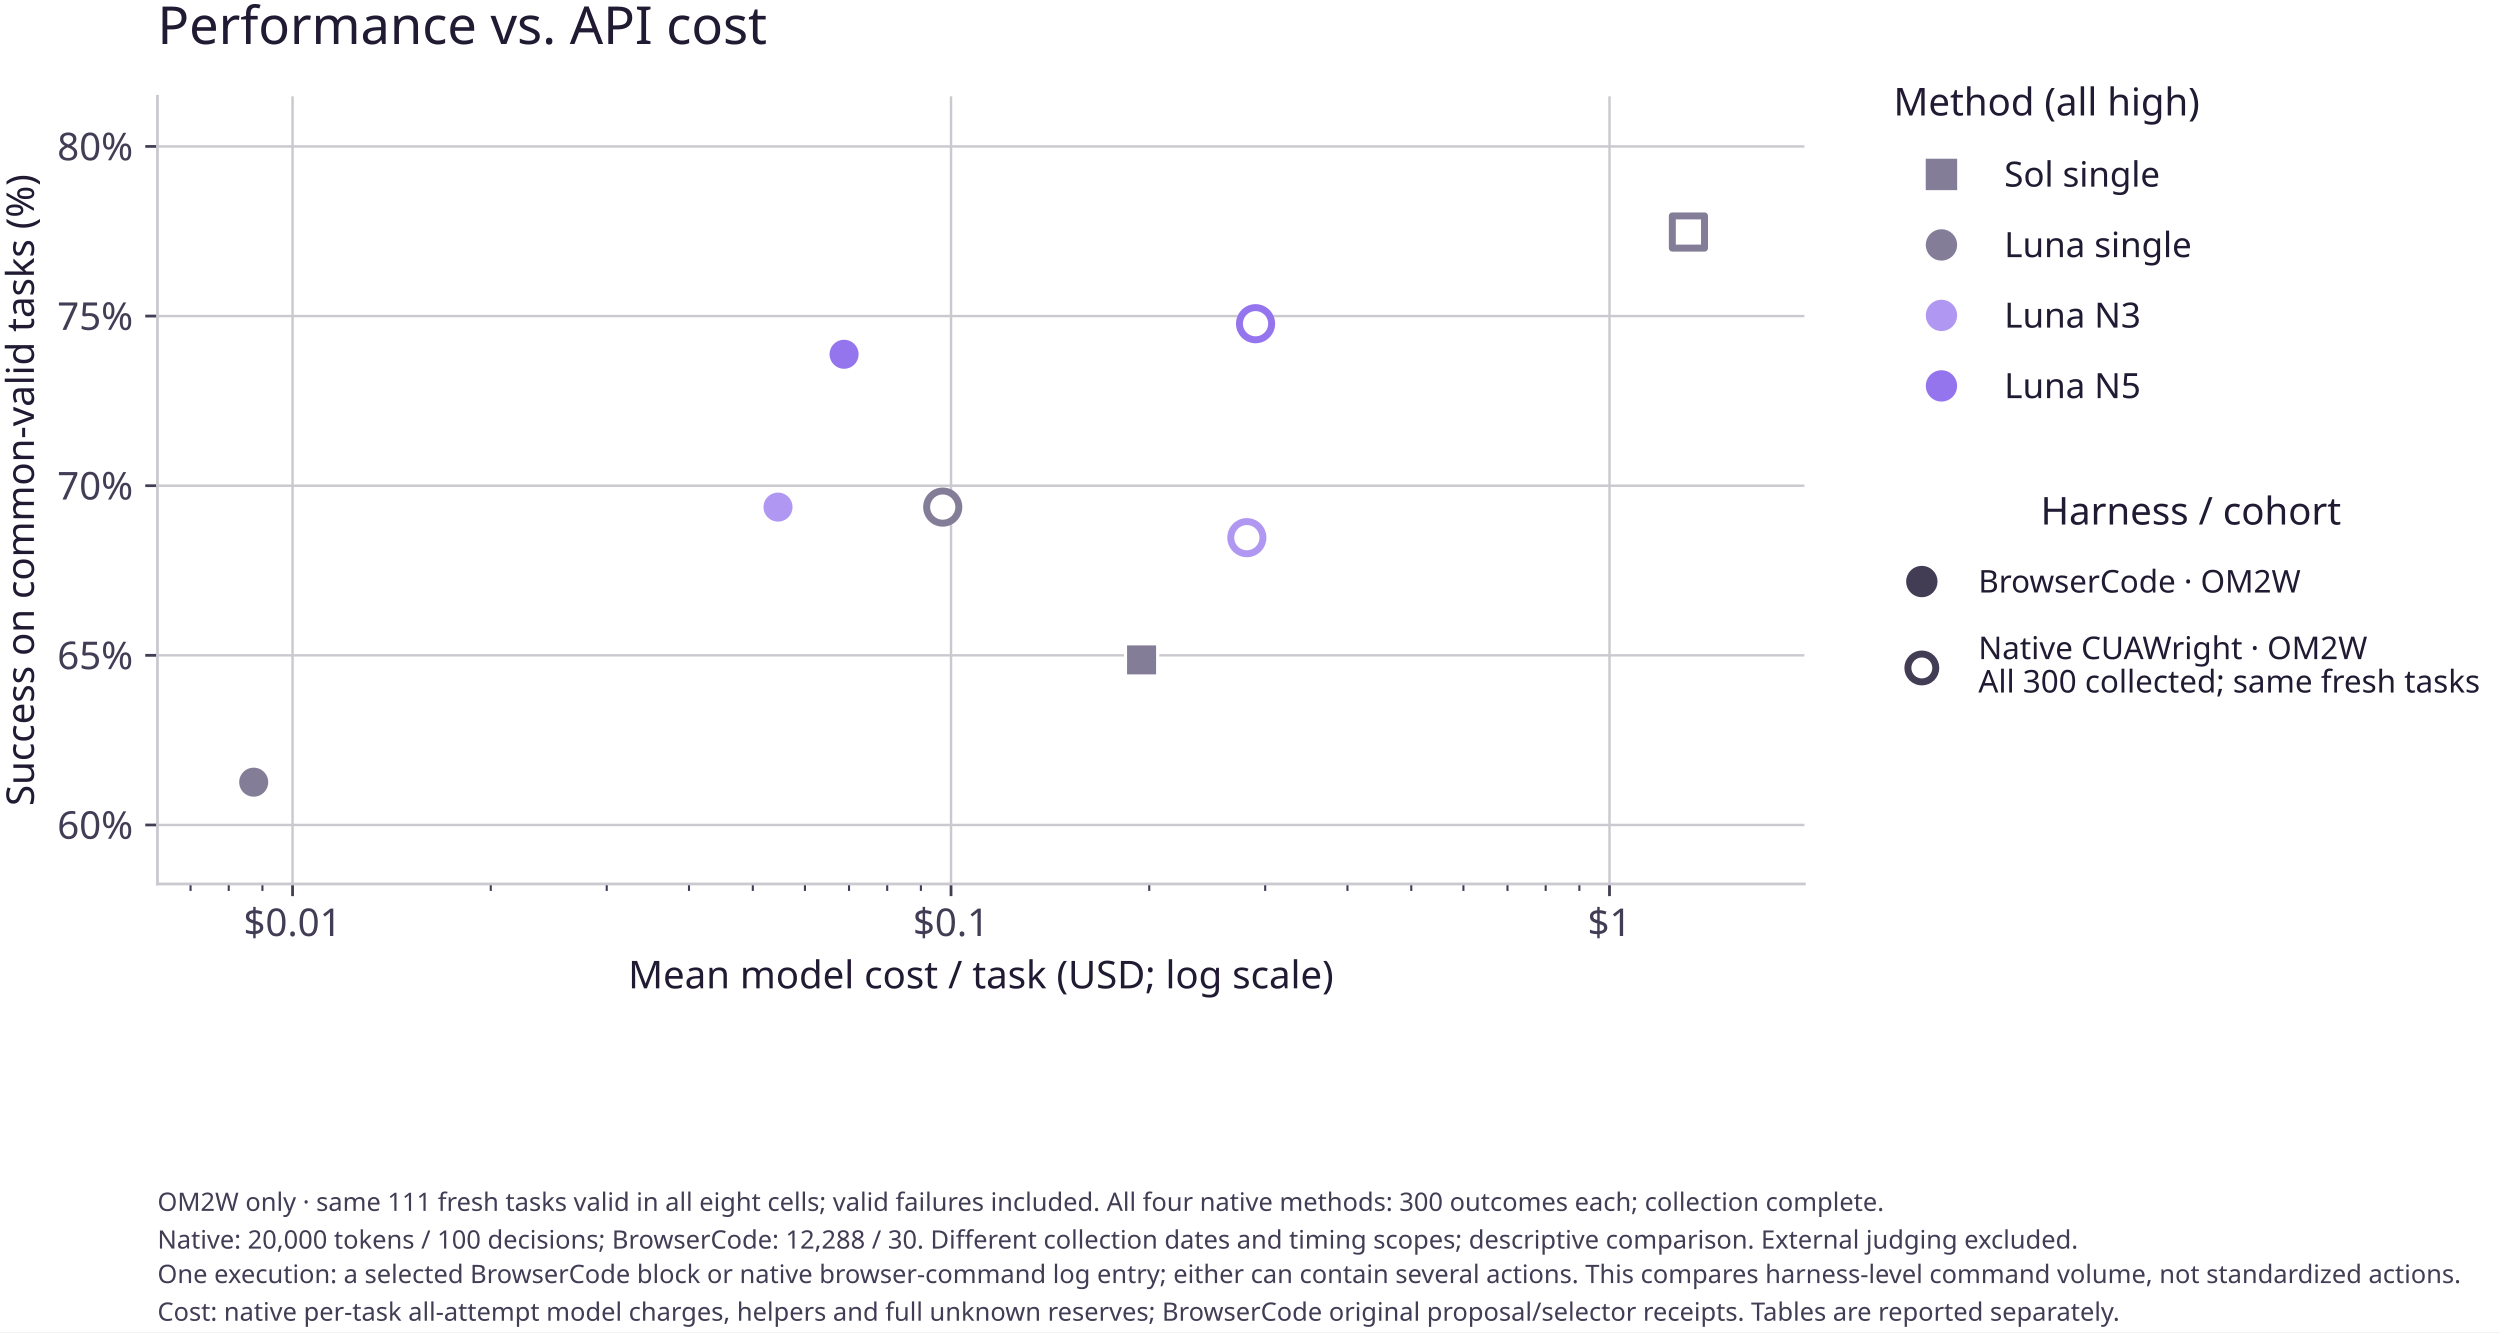
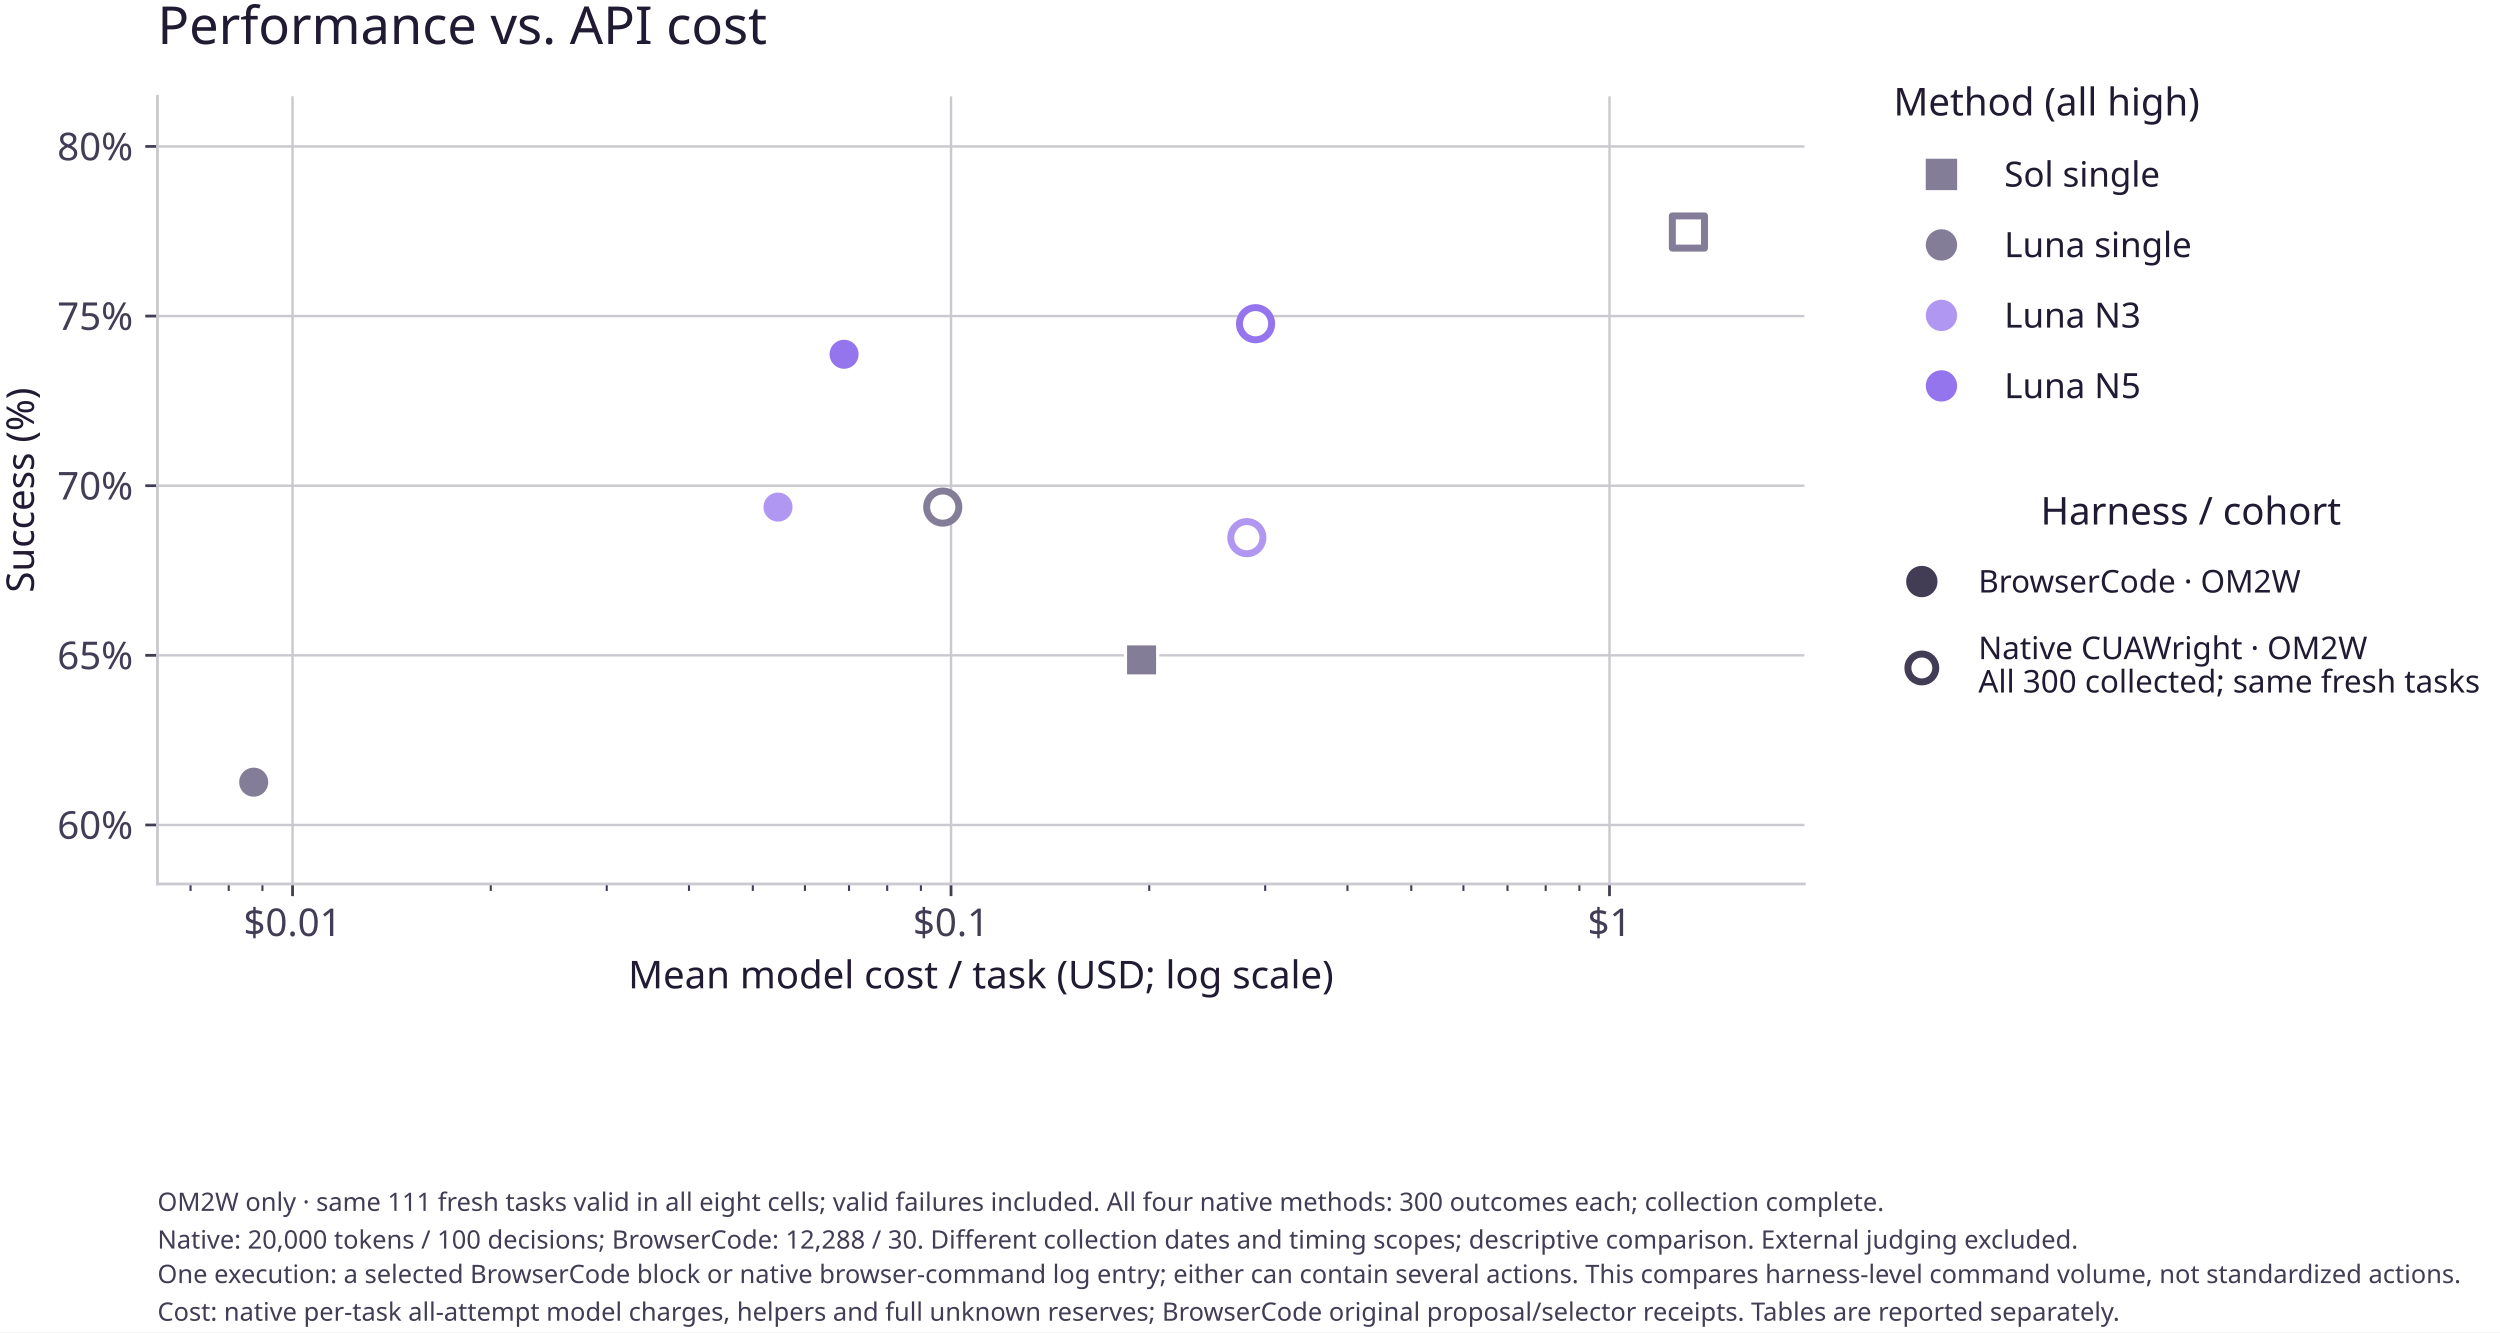
<svg xmlns="http://www.w3.org/2000/svg" xmlns:xlink="http://www.w3.org/1999/xlink" width="716.441pt" height="381.752pt" viewBox="0 0 716.441 381.752" version="1.1">
  <defs>
    <style type="text/css">*{stroke-linejoin: round; stroke-linecap: butt}</style>
  </defs>
  <g id="figure_1">
    <g id="patch_1">
      <path d="M 0 381.752 L 716.441 381.752 L 716.441 0 L 0 0 z " style="fill: #ffffff" />
    </g>
    <g id="axes_1">
      <g id="patch_2">
        <path d="M 45.13 253.32 L 517.09 253.32 L 517.09 27.6 L 45.13 27.6 z " style="fill: #ffffff" />
      </g>
      <g id="matplotlib.axis_1">
        <g id="xtick_1">
          <g id="line2d_1">
-             <path d="M 83.839 253.32 L 83.839 27.6 " clip-path="url(#p8f58fe31d4)" style="fill: none; stroke: #cbc9cf; stroke-width: 0.7; stroke-linecap: square" />
+             <path d="M 83.839 253.32 L 83.839 27.6 " clip-path="url(#p753841e3ac)" style="fill: none; stroke: #cbc9cf; stroke-width: 0.7; stroke-linecap: square" />
          </g>
          <g id="line2d_2">
            <defs>
-               <path id="m268ac9fc0e" d="M 0 0 L 0 3.5 " style="stroke: #423c54; stroke-width: 0.8" />
+               <path id="m0b909f51fe" d="M 0 0 L 0 3.5 " style="stroke: #423c54; stroke-width: 0.8" />
            </defs>
            <g>
-               <use xlink:href="#m268ac9fc0e" x="83.839" y="253.32" style="fill: #423c54; stroke: #423c54; stroke-width: 0.8" />
+               <use xlink:href="#m0b909f51fe" x="83.839" y="253.32" style="fill: #423c54; stroke: #423c54; stroke-width: 0.8" />
            </g>
          </g>
          <g id="text_1">
            <text style="fill: #423c54; font: 11px 'Albert Sans'; text-anchor: middle" x="83.839" y="268.24" transform="rotate(-0 83.83889 268.24)">$0.01</text>
          </g>
        </g>
        <g id="xtick_2">
          <g id="line2d_3">
-             <path d="M 272.541 253.32 L 272.541 27.6 " clip-path="url(#p8f58fe31d4)" style="fill: none; stroke: #cbc9cf; stroke-width: 0.7; stroke-linecap: square" />
+             <path d="M 272.541 253.32 L 272.541 27.6 " clip-path="url(#p753841e3ac)" style="fill: none; stroke: #cbc9cf; stroke-width: 0.7; stroke-linecap: square" />
          </g>
          <g id="line2d_4">
            <g>
-               <use xlink:href="#m268ac9fc0e" x="272.541" y="253.32" style="fill: #423c54; stroke: #423c54; stroke-width: 0.8" />
+               <use xlink:href="#m0b909f51fe" x="272.541" y="253.32" style="fill: #423c54; stroke: #423c54; stroke-width: 0.8" />
            </g>
          </g>
          <g id="text_2">
            <text style="fill: #423c54; font: 11px 'Albert Sans'; text-anchor: middle" x="272.541" y="268.24" transform="rotate(-0 272.5408 268.24)">$0.1</text>
          </g>
        </g>
        <g id="xtick_3">
          <g id="line2d_5">
-             <path d="M 461.243 253.32 L 461.243 27.6 " clip-path="url(#p8f58fe31d4)" style="fill: none; stroke: #cbc9cf; stroke-width: 0.7; stroke-linecap: square" />
+             <path d="M 461.243 253.32 L 461.243 27.6 " clip-path="url(#p753841e3ac)" style="fill: none; stroke: #cbc9cf; stroke-width: 0.7; stroke-linecap: square" />
          </g>
          <g id="line2d_6">
            <g>
-               <use xlink:href="#m268ac9fc0e" x="461.243" y="253.32" style="fill: #423c54; stroke: #423c54; stroke-width: 0.8" />
+               <use xlink:href="#m0b909f51fe" x="461.243" y="253.32" style="fill: #423c54; stroke: #423c54; stroke-width: 0.8" />
            </g>
          </g>
          <g id="text_3">
            <text style="fill: #423c54; font: 11px 'Albert Sans'; text-anchor: middle" x="461.243" y="268.24" transform="rotate(-0 461.2426 268.24)">$1</text>
          </g>
        </g>
        <g id="xtick_4">
          <g id="line2d_7">
            <defs>
-               <path id="m998e1cea10" d="M 0 0 L 0 2 " style="stroke: #423c54; stroke-width: 0.6" />
+               <path id="m5715716f49" d="M 0 0 L 0 2 " style="stroke: #423c54; stroke-width: 0.6" />
            </defs>
            <g>
-               <use xlink:href="#m998e1cea10" x="54.609" y="253.32" style="fill: #423c54; stroke: #423c54; stroke-width: 0.6" />
+               <use xlink:href="#m5715716f49" x="54.609" y="253.32" style="fill: #423c54; stroke: #423c54; stroke-width: 0.6" />
            </g>
          </g>
        </g>
        <g id="xtick_5">
          <g id="line2d_8">
            <g>
-               <use xlink:href="#m998e1cea10" x="65.552" y="253.32" style="fill: #423c54; stroke: #423c54; stroke-width: 0.6" />
+               <use xlink:href="#m5715716f49" x="65.552" y="253.32" style="fill: #423c54; stroke: #423c54; stroke-width: 0.6" />
            </g>
          </g>
        </g>
        <g id="xtick_6">
          <g id="line2d_9">
            <g>
-               <use xlink:href="#m998e1cea10" x="75.204" y="253.32" style="fill: #423c54; stroke: #423c54; stroke-width: 0.6" />
+               <use xlink:href="#m5715716f49" x="75.204" y="253.32" style="fill: #423c54; stroke: #423c54; stroke-width: 0.6" />
            </g>
          </g>
        </g>
        <g id="xtick_7">
          <g id="line2d_10">
            <g>
-               <use xlink:href="#m998e1cea10" x="140.644" y="253.32" style="fill: #423c54; stroke: #423c54; stroke-width: 0.6" />
+               <use xlink:href="#m5715716f49" x="140.644" y="253.32" style="fill: #423c54; stroke: #423c54; stroke-width: 0.6" />
            </g>
          </g>
        </g>
        <g id="xtick_8">
          <g id="line2d_11">
            <g>
-               <use xlink:href="#m998e1cea10" x="173.873" y="253.32" style="fill: #423c54; stroke: #423c54; stroke-width: 0.6" />
+               <use xlink:href="#m5715716f49" x="173.873" y="253.32" style="fill: #423c54; stroke: #423c54; stroke-width: 0.6" />
            </g>
          </g>
        </g>
        <g id="xtick_9">
          <g id="line2d_12">
            <g>
-               <use xlink:href="#m998e1cea10" x="197.449" y="253.32" style="fill: #423c54; stroke: #423c54; stroke-width: 0.6" />
+               <use xlink:href="#m5715716f49" x="197.449" y="253.32" style="fill: #423c54; stroke: #423c54; stroke-width: 0.6" />
            </g>
          </g>
        </g>
        <g id="xtick_10">
          <g id="line2d_13">
            <g>
-               <use xlink:href="#m998e1cea10" x="215.736" y="253.32" style="fill: #423c54; stroke: #423c54; stroke-width: 0.6" />
+               <use xlink:href="#m5715716f49" x="215.736" y="253.32" style="fill: #423c54; stroke: #423c54; stroke-width: 0.6" />
            </g>
          </g>
        </g>
        <g id="xtick_11">
          <g id="line2d_14">
            <g>
-               <use xlink:href="#m998e1cea10" x="230.677" y="253.32" style="fill: #423c54; stroke: #423c54; stroke-width: 0.6" />
+               <use xlink:href="#m5715716f49" x="230.677" y="253.32" style="fill: #423c54; stroke: #423c54; stroke-width: 0.6" />
            </g>
          </g>
        </g>
        <g id="xtick_12">
          <g id="line2d_15">
            <g>
-               <use xlink:href="#m998e1cea10" x="243.31" y="253.32" style="fill: #423c54; stroke: #423c54; stroke-width: 0.6" />
+               <use xlink:href="#m5715716f49" x="243.31" y="253.32" style="fill: #423c54; stroke: #423c54; stroke-width: 0.6" />
            </g>
          </g>
        </g>
        <g id="xtick_13">
          <g id="line2d_16">
            <g>
-               <use xlink:href="#m998e1cea10" x="254.254" y="253.32" style="fill: #423c54; stroke: #423c54; stroke-width: 0.6" />
+               <use xlink:href="#m5715716f49" x="254.254" y="253.32" style="fill: #423c54; stroke: #423c54; stroke-width: 0.6" />
            </g>
          </g>
        </g>
        <g id="xtick_14">
          <g id="line2d_17">
            <g>
-               <use xlink:href="#m998e1cea10" x="263.906" y="253.32" style="fill: #423c54; stroke: #423c54; stroke-width: 0.6" />
+               <use xlink:href="#m5715716f49" x="263.906" y="253.32" style="fill: #423c54; stroke: #423c54; stroke-width: 0.6" />
            </g>
          </g>
        </g>
        <g id="xtick_15">
          <g id="line2d_18">
            <g>
-               <use xlink:href="#m998e1cea10" x="329.346" y="253.32" style="fill: #423c54; stroke: #423c54; stroke-width: 0.6" />
+               <use xlink:href="#m5715716f49" x="329.346" y="253.32" style="fill: #423c54; stroke: #423c54; stroke-width: 0.6" />
            </g>
          </g>
        </g>
        <g id="xtick_16">
          <g id="line2d_19">
            <g>
-               <use xlink:href="#m998e1cea10" x="362.574" y="253.32" style="fill: #423c54; stroke: #423c54; stroke-width: 0.6" />
+               <use xlink:href="#m5715716f49" x="362.574" y="253.32" style="fill: #423c54; stroke: #423c54; stroke-width: 0.6" />
            </g>
          </g>
        </g>
        <g id="xtick_17">
          <g id="line2d_20">
            <g>
-               <use xlink:href="#m998e1cea10" x="386.151" y="253.32" style="fill: #423c54; stroke: #423c54; stroke-width: 0.6" />
+               <use xlink:href="#m5715716f49" x="386.151" y="253.32" style="fill: #423c54; stroke: #423c54; stroke-width: 0.6" />
            </g>
          </g>
        </g>
        <g id="xtick_18">
          <g id="line2d_21">
            <g>
-               <use xlink:href="#m998e1cea10" x="404.438" y="253.32" style="fill: #423c54; stroke: #423c54; stroke-width: 0.6" />
+               <use xlink:href="#m5715716f49" x="404.438" y="253.32" style="fill: #423c54; stroke: #423c54; stroke-width: 0.6" />
            </g>
          </g>
        </g>
        <g id="xtick_19">
          <g id="line2d_22">
            <g>
-               <use xlink:href="#m998e1cea10" x="419.379" y="253.32" style="fill: #423c54; stroke: #423c54; stroke-width: 0.6" />
+               <use xlink:href="#m5715716f49" x="419.379" y="253.32" style="fill: #423c54; stroke: #423c54; stroke-width: 0.6" />
            </g>
          </g>
        </g>
        <g id="xtick_20">
          <g id="line2d_23">
            <g>
-               <use xlink:href="#m998e1cea10" x="432.012" y="253.32" style="fill: #423c54; stroke: #423c54; stroke-width: 0.6" />
+               <use xlink:href="#m5715716f49" x="432.012" y="253.32" style="fill: #423c54; stroke: #423c54; stroke-width: 0.6" />
            </g>
          </g>
        </g>
        <g id="xtick_21">
          <g id="line2d_24">
            <g>
-               <use xlink:href="#m998e1cea10" x="442.956" y="253.32" style="fill: #423c54; stroke: #423c54; stroke-width: 0.6" />
+               <use xlink:href="#m5715716f49" x="442.956" y="253.32" style="fill: #423c54; stroke: #423c54; stroke-width: 0.6" />
            </g>
          </g>
        </g>
        <g id="xtick_22">
          <g id="line2d_25">
            <g>
-               <use xlink:href="#m998e1cea10" x="452.608" y="253.32" style="fill: #423c54; stroke: #423c54; stroke-width: 0.6" />
+               <use xlink:href="#m5715716f49" x="452.608" y="253.32" style="fill: #423c54; stroke: #423c54; stroke-width: 0.6" />
            </g>
          </g>
        </g>
        <g id="text_4">
          <text style="fill: #211a33; font: 11px 'Albert Sans'; text-anchor: middle" x="281.11" y="283.24" transform="rotate(-0 281.1097 283.24)">Mean model cost / task (USD; log scale)</text>
        </g>
      </g>
      <g id="matplotlib.axis_2">
        <g id="ytick_1">
          <g id="line2d_26">
-             <path d="M 45.13 236.415 L 517.09 236.415 " clip-path="url(#p8f58fe31d4)" style="fill: none; stroke: #cbc9cf; stroke-width: 0.7; stroke-linecap: square" />
+             <path d="M 45.13 236.415 L 517.09 236.415 " clip-path="url(#p753841e3ac)" style="fill: none; stroke: #cbc9cf; stroke-width: 0.7; stroke-linecap: square" />
          </g>
          <g id="line2d_27">
            <defs>
-               <path id="m31b19f9f02" d="M 0 0 L -3.5 0 " style="stroke: #423c54; stroke-width: 0.8" />
+               <path id="me60d0989f7" d="M 0 0 L -3.5 0 " style="stroke: #423c54; stroke-width: 0.8" />
            </defs>
            <g>
-               <use xlink:href="#m31b19f9f02" x="45.13" y="236.415" style="fill: #423c54; stroke: #423c54; stroke-width: 0.8" />
+               <use xlink:href="#me60d0989f7" x="45.13" y="236.415" style="fill: #423c54; stroke: #423c54; stroke-width: 0.8" />
            </g>
          </g>
          <g id="text_5">
            <text style="fill: #423c54; font: 11px 'Albert Sans'; text-anchor: end" x="38.13" y="240.375" transform="rotate(-0 38.12969 240.3751)">60%</text>
          </g>
        </g>
        <g id="ytick_2">
          <g id="line2d_28">
-             <path d="M 45.13 187.803 L 517.09 187.803 " clip-path="url(#p8f58fe31d4)" style="fill: none; stroke: #cbc9cf; stroke-width: 0.7; stroke-linecap: square" />
+             <path d="M 45.13 187.803 L 517.09 187.803 " clip-path="url(#p753841e3ac)" style="fill: none; stroke: #cbc9cf; stroke-width: 0.7; stroke-linecap: square" />
          </g>
          <g id="line2d_29">
            <g>
-               <use xlink:href="#m31b19f9f02" x="45.13" y="187.803" style="fill: #423c54; stroke: #423c54; stroke-width: 0.8" />
+               <use xlink:href="#me60d0989f7" x="45.13" y="187.803" style="fill: #423c54; stroke: #423c54; stroke-width: 0.8" />
            </g>
          </g>
          <g id="text_6">
            <text style="fill: #423c54; font: 11px 'Albert Sans'; text-anchor: end" x="38.13" y="191.763" transform="rotate(-0 38.12969 191.7625)">65%</text>
          </g>
        </g>
        <g id="ytick_3">
          <g id="line2d_30">
-             <path d="M 45.13 139.19 L 517.09 139.19 " clip-path="url(#p8f58fe31d4)" style="fill: none; stroke: #cbc9cf; stroke-width: 0.7; stroke-linecap: square" />
+             <path d="M 45.13 139.19 L 517.09 139.19 " clip-path="url(#p753841e3ac)" style="fill: none; stroke: #cbc9cf; stroke-width: 0.7; stroke-linecap: square" />
          </g>
          <g id="line2d_31">
            <g>
-               <use xlink:href="#m31b19f9f02" x="45.13" y="139.19" style="fill: #423c54; stroke: #423c54; stroke-width: 0.8" />
+               <use xlink:href="#me60d0989f7" x="45.13" y="139.19" style="fill: #423c54; stroke: #423c54; stroke-width: 0.8" />
            </g>
          </g>
          <g id="text_7">
            <text style="fill: #423c54; font: 11px 'Albert Sans'; text-anchor: end" x="38.13" y="143.15" transform="rotate(-0 38.12969 143.1499)">70%</text>
          </g>
        </g>
        <g id="ytick_4">
          <g id="line2d_32">
-             <path d="M 45.13 90.577 L 517.09 90.577 " clip-path="url(#p8f58fe31d4)" style="fill: none; stroke: #cbc9cf; stroke-width: 0.7; stroke-linecap: square" />
+             <path d="M 45.13 90.577 L 517.09 90.577 " clip-path="url(#p753841e3ac)" style="fill: none; stroke: #cbc9cf; stroke-width: 0.7; stroke-linecap: square" />
          </g>
          <g id="line2d_33">
            <g>
-               <use xlink:href="#m31b19f9f02" x="45.13" y="90.577" style="fill: #423c54; stroke: #423c54; stroke-width: 0.8" />
+               <use xlink:href="#me60d0989f7" x="45.13" y="90.577" style="fill: #423c54; stroke: #423c54; stroke-width: 0.8" />
            </g>
          </g>
          <g id="text_8">
            <text style="fill: #423c54; font: 11px 'Albert Sans'; text-anchor: end" x="38.13" y="94.537" transform="rotate(-0 38.12969 94.53737)">75%</text>
          </g>
        </g>
        <g id="ytick_5">
          <g id="line2d_34">
-             <path d="M 45.13 41.965 L 517.09 41.965 " clip-path="url(#p8f58fe31d4)" style="fill: none; stroke: #cbc9cf; stroke-width: 0.7; stroke-linecap: square" />
+             <path d="M 45.13 41.965 L 517.09 41.965 " clip-path="url(#p753841e3ac)" style="fill: none; stroke: #cbc9cf; stroke-width: 0.7; stroke-linecap: square" />
          </g>
          <g id="line2d_35">
            <g>
-               <use xlink:href="#m31b19f9f02" x="45.13" y="41.965" style="fill: #423c54; stroke: #423c54; stroke-width: 0.8" />
+               <use xlink:href="#me60d0989f7" x="45.13" y="41.965" style="fill: #423c54; stroke: #423c54; stroke-width: 0.8" />
            </g>
          </g>
          <g id="text_9">
            <text style="fill: #423c54; font: 11px 'Albert Sans'; text-anchor: end" x="38.13" y="45.925" transform="rotate(-0 38.12969 45.9248)">80%</text>
          </g>
        </g>
        <g id="text_10">
-           <text style="fill: #211a33; font: 11px 'Albert Sans'; text-anchor: middle" x="9.72" y="140.46" transform="rotate(-90 9.72 140.46)">Success on common-valid tasks (%)</text>
+           <text style="fill: #211a33; font: 11px 'Albert Sans'; text-anchor: middle" x="9.72" y="140.46" transform="rotate(-90 9.72 140.46)">Success (%)</text>
        </g>
      </g>
      <g id="patch_3">
        <path d="M 45.13 253.32 L 45.13 27.6 " style="fill: none; stroke: #cbc9cf; stroke-width: 0.8; stroke-linejoin: miter; stroke-linecap: square" />
      </g>
      <g id="patch_4">
        <path d="M 45.13 253.32 L 517.09 253.32 " style="fill: none; stroke: #cbc9cf; stroke-width: 0.8; stroke-linejoin: miter; stroke-linecap: square" />
      </g>
      <g id="PathCollection_1">
        <defs>
-           <path id="m45da8796ac" d="M -4.61 4.61 L 4.61 4.61 L 4.61 -4.61 L -4.61 -4.61 z " style="stroke: #ffffff; stroke-width: 0.9" />
-         </defs>
-         <g clip-path="url(#p8f58fe31d4)">
-           <use xlink:href="#m45da8796ac" x="327.148" y="189.116" style="fill: #847d98; stroke: #ffffff; stroke-width: 0.9" />
+           <path id="m2318bd54b5" d="M -4.61 4.61 L 4.61 4.61 L 4.61 -4.61 L -4.61 -4.61 z " style="stroke: #ffffff; stroke-width: 0.9" />
+         </defs>
+         <g clip-path="url(#p753841e3ac)">
+           <use xlink:href="#m2318bd54b5" x="327.148" y="189.116" style="fill: #847d98; stroke: #ffffff; stroke-width: 0.9" />
        </g>
      </g>
      <g id="PathCollection_2">
        <defs>
-           <path id="m14ec03149d" d="M 0 4.61 C 1.223 4.61 2.395 4.124 3.26 3.26 C 4.124 2.395 4.61 1.223 4.61 0 C 4.61 -1.223 4.124 -2.395 3.26 -3.26 C 2.395 -4.124 1.223 -4.61 0 -4.61 C -1.223 -4.61 -2.395 -4.124 -3.26 -3.26 C -4.124 -2.395 -4.61 -1.223 -4.61 0 C -4.61 1.223 -4.124 2.395 -3.26 3.26 C -2.395 4.124 -1.223 4.61 0 4.61 z " style="stroke: #ffffff; stroke-width: 0.9" />
-         </defs>
-         <g clip-path="url(#p8f58fe31d4)">
-           <use xlink:href="#m14ec03149d" x="72.704" y="224.152" style="fill: #847d98; stroke: #ffffff; stroke-width: 0.9" />
+           <path id="m4e2a29f2db" d="M 0 4.61 C 1.223 4.61 2.395 4.124 3.26 3.26 C 4.124 2.395 4.61 1.223 4.61 0 C 4.61 -1.223 4.124 -2.395 3.26 -3.26 C 2.395 -4.124 1.223 -4.61 0 -4.61 C -1.223 -4.61 -2.395 -4.124 -3.26 -3.26 C -4.124 -2.395 -4.61 -1.223 -4.61 0 C -4.61 1.223 -4.124 2.395 -3.26 3.26 C -2.395 4.124 -1.223 4.61 0 4.61 z " style="stroke: #ffffff; stroke-width: 0.9" />
+         </defs>
+         <g clip-path="url(#p753841e3ac)">
+           <use xlink:href="#m4e2a29f2db" x="72.704" y="224.152" style="fill: #847d98; stroke: #ffffff; stroke-width: 0.9" />
        </g>
      </g>
      <g id="PathCollection_3">
        <defs>
-           <path id="mec394e4998" d="M 0 4.61 C 1.223 4.61 2.395 4.124 3.26 3.26 C 4.124 2.395 4.61 1.223 4.61 0 C 4.61 -1.223 4.124 -2.395 3.26 -3.26 C 2.395 -4.124 1.223 -4.61 0 -4.61 C -1.223 -4.61 -2.395 -4.124 -3.26 -3.26 C -4.124 -2.395 -4.61 -1.223 -4.61 0 C -4.61 1.223 -4.124 2.395 -3.26 3.26 C -2.395 4.124 -1.223 4.61 0 4.61 z " style="stroke: #ffffff; stroke-width: 0.9" />
-         </defs>
-         <g clip-path="url(#p8f58fe31d4)">
-           <use xlink:href="#mec394e4998" x="222.961" y="145.321" style="fill: #b098f2; stroke: #ffffff; stroke-width: 0.9" />
+           <path id="ma1126efdb1" d="M 0 4.61 C 1.223 4.61 2.395 4.124 3.26 3.26 C 4.124 2.395 4.61 1.223 4.61 0 C 4.61 -1.223 4.124 -2.395 3.26 -3.26 C 2.395 -4.124 1.223 -4.61 0 -4.61 C -1.223 -4.61 -2.395 -4.124 -3.26 -3.26 C -4.124 -2.395 -4.61 -1.223 -4.61 0 C -4.61 1.223 -4.124 2.395 -3.26 3.26 C -2.395 4.124 -1.223 4.61 0 4.61 z " style="stroke: #ffffff; stroke-width: 0.9" />
+         </defs>
+         <g clip-path="url(#p753841e3ac)">
+           <use xlink:href="#ma1126efdb1" x="222.961" y="145.321" style="fill: #b098f2; stroke: #ffffff; stroke-width: 0.9" />
        </g>
      </g>
      <g id="PathCollection_4">
        <defs>
-           <path id="m895e653e6b" d="M 0 4.61 C 1.223 4.61 2.395 4.124 3.26 3.26 C 4.124 2.395 4.61 1.223 4.61 0 C 4.61 -1.223 4.124 -2.395 3.26 -3.26 C 2.395 -4.124 1.223 -4.61 0 -4.61 C -1.223 -4.61 -2.395 -4.124 -3.26 -3.26 C -4.124 -2.395 -4.61 -1.223 -4.61 0 C -4.61 1.223 -4.124 2.395 -3.26 3.26 C -2.395 4.124 -1.223 4.61 0 4.61 z " style="stroke: #ffffff; stroke-width: 0.9" />
-         </defs>
-         <g clip-path="url(#p8f58fe31d4)">
-           <use xlink:href="#m895e653e6b" x="241.893" y="101.526" style="fill: #9575ee; stroke: #ffffff; stroke-width: 0.9" />
+           <path id="m6cb3f20706" d="M 0 4.61 C 1.223 4.61 2.395 4.124 3.26 3.26 C 4.124 2.395 4.61 1.223 4.61 0 C 4.61 -1.223 4.124 -2.395 3.26 -3.26 C 2.395 -4.124 1.223 -4.61 0 -4.61 C -1.223 -4.61 -2.395 -4.124 -3.26 -3.26 C -4.124 -2.395 -4.61 -1.223 -4.61 0 C -4.61 1.223 -4.124 2.395 -3.26 3.26 C -2.395 4.124 -1.223 4.61 0 4.61 z " style="stroke: #ffffff; stroke-width: 0.9" />
+         </defs>
+         <g clip-path="url(#p753841e3ac)">
+           <use xlink:href="#m6cb3f20706" x="241.893" y="101.526" style="fill: #9575ee; stroke: #ffffff; stroke-width: 0.9" />
        </g>
      </g>
      <g id="PathCollection_5">
        <defs>
-           <path id="me1d5d6b2f1" d="M -4.61 4.61 L 4.61 4.61 L 4.61 -4.61 L -4.61 -4.61 z " style="stroke: #847d98; stroke-width: 2" />
-         </defs>
-         <g clip-path="url(#p8f58fe31d4)">
-           <use xlink:href="#me1d5d6b2f1" x="483.861" y="66.49" style="fill: #ffffff; stroke: #847d98; stroke-width: 2" />
+           <path id="m195bbaac57" d="M -4.61 4.61 L 4.61 4.61 L 4.61 -4.61 L -4.61 -4.61 z " style="stroke: #847d98; stroke-width: 2" />
+         </defs>
+         <g clip-path="url(#p753841e3ac)">
+           <use xlink:href="#m195bbaac57" x="483.861" y="66.49" style="fill: #ffffff; stroke: #847d98; stroke-width: 2" />
        </g>
      </g>
      <g id="PathCollection_6">
        <defs>
-           <path id="ma61c225284" d="M 0 4.61 C 1.223 4.61 2.395 4.124 3.26 3.26 C 4.124 2.395 4.61 1.223 4.61 0 C 4.61 -1.223 4.124 -2.395 3.26 -3.26 C 2.395 -4.124 1.223 -4.61 0 -4.61 C -1.223 -4.61 -2.395 -4.124 -3.26 -3.26 C -4.124 -2.395 -4.61 -1.223 -4.61 0 C -4.61 1.223 -4.124 2.395 -3.26 3.26 C -2.395 4.124 -1.223 4.61 0 4.61 z " style="stroke: #847d98; stroke-width: 2" />
-         </defs>
-         <g clip-path="url(#p8f58fe31d4)">
-           <use xlink:href="#ma61c225284" x="270.164" y="145.321" style="fill: #ffffff; stroke: #847d98; stroke-width: 2" />
+           <path id="m7d5e9327a4" d="M 0 4.61 C 1.223 4.61 2.395 4.124 3.26 3.26 C 4.124 2.395 4.61 1.223 4.61 0 C 4.61 -1.223 4.124 -2.395 3.26 -3.26 C 2.395 -4.124 1.223 -4.61 0 -4.61 C -1.223 -4.61 -2.395 -4.124 -3.26 -3.26 C -4.124 -2.395 -4.61 -1.223 -4.61 0 C -4.61 1.223 -4.124 2.395 -3.26 3.26 C -2.395 4.124 -1.223 4.61 0 4.61 z " style="stroke: #847d98; stroke-width: 2" />
+         </defs>
+         <g clip-path="url(#p753841e3ac)">
+           <use xlink:href="#m7d5e9327a4" x="270.164" y="145.321" style="fill: #ffffff; stroke: #847d98; stroke-width: 2" />
        </g>
      </g>
      <g id="PathCollection_7">
        <defs>
-           <path id="m3d484bdc92" d="M 0 4.61 C 1.223 4.61 2.395 4.124 3.26 3.26 C 4.124 2.395 4.61 1.223 4.61 0 C 4.61 -1.223 4.124 -2.395 3.26 -3.26 C 2.395 -4.124 1.223 -4.61 0 -4.61 C -1.223 -4.61 -2.395 -4.124 -3.26 -3.26 C -4.124 -2.395 -4.61 -1.223 -4.61 0 C -4.61 1.223 -4.124 2.395 -3.26 3.26 C -2.395 4.124 -1.223 4.61 0 4.61 z " style="stroke: #b098f2; stroke-width: 2" />
-         </defs>
-         <g clip-path="url(#p8f58fe31d4)">
-           <use xlink:href="#m3d484bdc92" x="357.319" y="154.08" style="fill: #ffffff; stroke: #b098f2; stroke-width: 2" />
+           <path id="meef97b959c" d="M 0 4.61 C 1.223 4.61 2.395 4.124 3.26 3.26 C 4.124 2.395 4.61 1.223 4.61 0 C 4.61 -1.223 4.124 -2.395 3.26 -3.26 C 2.395 -4.124 1.223 -4.61 0 -4.61 C -1.223 -4.61 -2.395 -4.124 -3.26 -3.26 C -4.124 -2.395 -4.61 -1.223 -4.61 0 C -4.61 1.223 -4.124 2.395 -3.26 3.26 C -2.395 4.124 -1.223 4.61 0 4.61 z " style="stroke: #b098f2; stroke-width: 2" />
+         </defs>
+         <g clip-path="url(#p753841e3ac)">
+           <use xlink:href="#meef97b959c" x="357.319" y="154.08" style="fill: #ffffff; stroke: #b098f2; stroke-width: 2" />
        </g>
      </g>
      <g id="PathCollection_8">
        <defs>
-           <path id="m8df8afa90a" d="M 0 4.61 C 1.223 4.61 2.395 4.124 3.26 3.26 C 4.124 2.395 4.61 1.223 4.61 0 C 4.61 -1.223 4.124 -2.395 3.26 -3.26 C 2.395 -4.124 1.223 -4.61 0 -4.61 C -1.223 -4.61 -2.395 -4.124 -3.26 -3.26 C -4.124 -2.395 -4.61 -1.223 -4.61 0 C -4.61 1.223 -4.124 2.395 -3.26 3.26 C -2.395 4.124 -1.223 4.61 0 4.61 z " style="stroke: #9575ee; stroke-width: 2" />
-         </defs>
-         <g clip-path="url(#p8f58fe31d4)">
-           <use xlink:href="#m8df8afa90a" x="359.812" y="92.767" style="fill: #ffffff; stroke: #9575ee; stroke-width: 2" />
+           <path id="m9814ca1593" d="M 0 4.61 C 1.223 4.61 2.395 4.124 3.26 3.26 C 4.124 2.395 4.61 1.223 4.61 0 C 4.61 -1.223 4.124 -2.395 3.26 -3.26 C 2.395 -4.124 1.223 -4.61 0 -4.61 C -1.223 -4.61 -2.395 -4.124 -3.26 -3.26 C -4.124 -2.395 -4.61 -1.223 -4.61 0 C -4.61 1.223 -4.124 2.395 -3.26 3.26 C -2.395 4.124 -1.223 4.61 0 4.61 z " style="stroke: #9575ee; stroke-width: 2" />
+         </defs>
+         <g clip-path="url(#p753841e3ac)">
+           <use xlink:href="#m9814ca1593" x="359.812" y="92.767" style="fill: #ffffff; stroke: #9575ee; stroke-width: 2" />
        </g>
      </g>
      <g id="text_11">
        <text style="fill: #211a33; font: 15px 'Albert Sans'; text-anchor: start" x="45.13" y="12.6" transform="rotate(-0 45.12969 12.6)">Performance vs. API cost</text>
      </g>
    </g>
    <g id="text_12">
      <text style="fill: #423c54; font: 7.3px 'Albert Sans'" transform="translate(45.12969 347.0144)">OM2W only · same 111 fresh tasks valid in all eight cells; valid failures included. All four native methods: 300 outcomes each; collection complete.</text>
      <text style="fill: #423c54; font: 7.3px 'Albert Sans'" transform="translate(45.12969 357.8184)">Native: 20,000 tokens / 100 decisions; BrowserCode: 12,288 / 30. Different collection dates and timing scopes; descriptive comparison. External judging excluded.</text>
      <text style="fill: #423c54; font: 7.3px 'Albert Sans'" transform="translate(45.12969 367.688)">One execution: a selected BrowserCode block or native browser-command log entry; either can contain several actions. This compares harness-level command volume, not standardized actions.</text>
      <text style="fill: #423c54; font: 7.3px 'Albert Sans'" transform="translate(45.12969 378.492)">Cost: native per-task all-attempt model charges, helpers and full unknown reserves; BrowserCode original proposal/selector receipts. Tables are reported separately.</text>
    </g>
    <g id="legend_1">
      <g id="text_13">
        <text style="fill: #211a33; font: 11px 'Albert Sans'; text-anchor: start" x="542.65" y="33.088" transform="rotate(-0 542.6497 33.088)">Method (all high)</text>
      </g>
      <g id="line2d_36">
        <defs>
-           <path id="mfab8583183" d="M -4 4 L 4 4 L 4 -4 L -4 -4 z " style="stroke: #847d98; stroke-linejoin: miter" />
-         </defs>
-         <g>
-           <use xlink:href="#mfab8583183" x="556.376" y="49.988" style="fill: #847d98; stroke: #847d98; stroke-linejoin: miter" />
+           <path id="m0dee72a478" d="M -4 4 L 4 4 L 4 -4 L -4 -4 z " style="stroke: #847d98; stroke-linejoin: miter" />
+         </defs>
+         <g>
+           <use xlink:href="#m0dee72a478" x="556.376" y="49.988" style="fill: #847d98; stroke: #847d98; stroke-linejoin: miter" />
        </g>
      </g>
      <g id="text_14">
        <text style="fill: #211a33; font: 10px 'Albert Sans'; text-anchor: start" x="574.376" y="53.488" transform="rotate(-0 574.3765 53.488)">Sol single</text>
      </g>
      <g id="line2d_37">
        <defs>
-           <path id="md0f809ab84" d="M 0 4 C 1.061 4 2.078 3.579 2.828 2.828 C 3.579 2.078 4 1.061 4 0 C 4 -1.061 3.579 -2.078 2.828 -2.828 C 2.078 -3.579 1.061 -4 0 -4 C -1.061 -4 -2.078 -3.579 -2.828 -2.828 C -3.579 -2.078 -4 -1.061 -4 0 C -4 1.061 -3.579 2.078 -2.828 2.828 C -2.078 3.579 -1.061 4 0 4 z " style="stroke: #847d98" />
-         </defs>
-         <g>
-           <use xlink:href="#md0f809ab84" x="556.376" y="70.188" style="fill: #847d98; stroke: #847d98" />
+           <path id="m618acb6713" d="M 0 4 C 1.061 4 2.078 3.579 2.828 2.828 C 3.579 2.078 4 1.061 4 0 C 4 -1.061 3.579 -2.078 2.828 -2.828 C 2.078 -3.579 1.061 -4 0 -4 C -1.061 -4 -2.078 -3.579 -2.828 -2.828 C -3.579 -2.078 -4 -1.061 -4 0 C -4 1.061 -3.579 2.078 -2.828 2.828 C -2.078 3.579 -1.061 4 0 4 z " style="stroke: #847d98" />
+         </defs>
+         <g>
+           <use xlink:href="#m618acb6713" x="556.376" y="70.188" style="fill: #847d98; stroke: #847d98" />
        </g>
      </g>
      <g id="text_15">
        <text style="fill: #211a33; font: 10px 'Albert Sans'; text-anchor: start" x="574.376" y="73.688" transform="rotate(-0 574.3765 73.688)">Luna single</text>
      </g>
      <g id="line2d_38">
        <defs>
-           <path id="m86db2d6874" d="M 0 4 C 1.061 4 2.078 3.579 2.828 2.828 C 3.579 2.078 4 1.061 4 0 C 4 -1.061 3.579 -2.078 2.828 -2.828 C 2.078 -3.579 1.061 -4 0 -4 C -1.061 -4 -2.078 -3.579 -2.828 -2.828 C -3.579 -2.078 -4 -1.061 -4 0 C -4 1.061 -3.579 2.078 -2.828 2.828 C -2.078 3.579 -1.061 4 0 4 z " style="stroke: #b098f2" />
-         </defs>
-         <g>
-           <use xlink:href="#m86db2d6874" x="556.376" y="90.388" style="fill: #b098f2; stroke: #b098f2" />
+           <path id="m14223e537f" d="M 0 4 C 1.061 4 2.078 3.579 2.828 2.828 C 3.579 2.078 4 1.061 4 0 C 4 -1.061 3.579 -2.078 2.828 -2.828 C 2.078 -3.579 1.061 -4 0 -4 C -1.061 -4 -2.078 -3.579 -2.828 -2.828 C -3.579 -2.078 -4 -1.061 -4 0 C -4 1.061 -3.579 2.078 -2.828 2.828 C -2.078 3.579 -1.061 4 0 4 z " style="stroke: #b098f2" />
+         </defs>
+         <g>
+           <use xlink:href="#m14223e537f" x="556.376" y="90.388" style="fill: #b098f2; stroke: #b098f2" />
        </g>
      </g>
      <g id="text_16">
        <text style="fill: #211a33; font: 10px 'Albert Sans'; text-anchor: start" x="574.376" y="93.888" transform="rotate(-0 574.3765 93.888)">Luna N3</text>
      </g>
      <g id="line2d_39">
        <defs>
-           <path id="m825dcd9620" d="M 0 4 C 1.061 4 2.078 3.579 2.828 2.828 C 3.579 2.078 4 1.061 4 0 C 4 -1.061 3.579 -2.078 2.828 -2.828 C 2.078 -3.579 1.061 -4 0 -4 C -1.061 -4 -2.078 -3.579 -2.828 -2.828 C -3.579 -2.078 -4 -1.061 -4 0 C -4 1.061 -3.579 2.078 -2.828 2.828 C -2.078 3.579 -1.061 4 0 4 z " style="stroke: #9575ee" />
-         </defs>
-         <g>
-           <use xlink:href="#m825dcd9620" x="556.376" y="110.588" style="fill: #9575ee; stroke: #9575ee" />
+           <path id="ma61045ed60" d="M 0 4 C 1.061 4 2.078 3.579 2.828 2.828 C 3.579 2.078 4 1.061 4 0 C 4 -1.061 3.579 -2.078 2.828 -2.828 C 2.078 -3.579 1.061 -4 0 -4 C -1.061 -4 -2.078 -3.579 -2.828 -2.828 C -3.579 -2.078 -4 -1.061 -4 0 C -4 1.061 -3.579 2.078 -2.828 2.828 C -2.078 3.579 -1.061 4 0 4 z " style="stroke: #9575ee" />
+         </defs>
+         <g>
+           <use xlink:href="#ma61045ed60" x="556.376" y="110.588" style="fill: #9575ee; stroke: #9575ee" />
        </g>
      </g>
      <g id="text_17">
        <text style="fill: #211a33; font: 10px 'Albert Sans'; text-anchor: start" x="574.376" y="114.088" transform="rotate(-0 574.3765 114.088)">Luna N5</text>
      </g>
    </g>
    <g id="legend_2">
      <g id="text_18">
        <text style="fill: #211a33; font: 11px 'Albert Sans'; text-anchor: start" x="584.793" y="150.324" transform="rotate(-0 584.793 150.324)">Harness / cohort</text>
      </g>
      <g id="line2d_40">
        <defs>
-           <path id="m45d6a3fa1a" d="M 0 4 C 1.061 4 2.078 3.579 2.828 2.828 C 3.579 2.078 4 1.061 4 0 C 4 -1.061 3.579 -2.078 2.828 -2.828 C 2.078 -3.579 1.061 -4 0 -4 C -1.061 -4 -2.078 -3.579 -2.828 -2.828 C -3.579 -2.078 -4 -1.061 -4 0 C -4 1.061 -3.579 2.078 -2.828 2.828 C -2.078 3.579 -1.061 4 0 4 z " style="stroke: #423c54" />
-         </defs>
-         <g>
-           <use xlink:href="#m45d6a3fa1a" x="550.75" y="166.654" style="fill: #423c54; stroke: #423c54" />
+           <path id="md9b7d3cecb" d="M 0 4 C 1.061 4 2.078 3.579 2.828 2.828 C 3.579 2.078 4 1.061 4 0 C 4 -1.061 3.579 -2.078 2.828 -2.828 C 2.078 -3.579 1.061 -4 0 -4 C -1.061 -4 -2.078 -3.579 -2.828 -2.828 C -3.579 -2.078 -4 -1.061 -4 0 C -4 1.061 -3.579 2.078 -2.828 2.828 C -2.078 3.579 -1.061 4 0 4 z " style="stroke: #423c54" />
+         </defs>
+         <g>
+           <use xlink:href="#md9b7d3cecb" x="550.75" y="166.654" style="fill: #423c54; stroke: #423c54" />
        </g>
      </g>
      <g id="text_19">
        <text style="fill: #211a33; font: 9px 'Albert Sans'; text-anchor: start" x="566.95" y="169.804" transform="rotate(-0 566.9497 169.804)">BrowserCode · OM2W</text>
      </g>
      <g id="line2d_41">
        <defs>
-           <path id="m78f5903257" d="M 0 4 C 1.061 4 2.078 3.579 2.828 2.828 C 3.579 2.078 4 1.061 4 0 C 4 -1.061 3.579 -2.078 2.828 -2.828 C 2.078 -3.579 1.061 -4 0 -4 C -1.061 -4 -2.078 -3.579 -2.828 -2.828 C -3.579 -2.078 -4 -1.061 -4 0 C -4 1.061 -3.579 2.078 -2.828 2.828 C -2.078 3.579 -1.061 4 0 4 z " style="stroke: #423c54; stroke-width: 2" />
-         </defs>
-         <g>
-           <use xlink:href="#m78f5903257" x="550.75" y="191.422" style="fill: #ffffff; stroke: #423c54; stroke-width: 2" />
+           <path id="mb59a4926cf" d="M 0 4 C 1.061 4 2.078 3.579 2.828 2.828 C 3.579 2.078 4 1.061 4 0 C 4 -1.061 3.579 -2.078 2.828 -2.828 C 2.078 -3.579 1.061 -4 0 -4 C -1.061 -4 -2.078 -3.579 -2.828 -2.828 C -3.579 -2.078 -4 -1.061 -4 0 C -4 1.061 -3.579 2.078 -2.828 2.828 C -2.078 3.579 -1.061 4 0 4 z " style="stroke: #423c54; stroke-width: 2" />
+         </defs>
+         <g>
+           <use xlink:href="#mb59a4926cf" x="550.75" y="191.422" style="fill: #ffffff; stroke: #423c54; stroke-width: 2" />
        </g>
      </g>
      <g id="text_20">
        <text style="fill: #211a33; font: 9px 'Albert Sans'" transform="translate(566.9497 188.884)">Native CUAWright · OM2W</text>
        <text style="fill: #211a33; font: 9px 'Albert Sans'" transform="translate(566.9497 198.46)">All 300 collected; same fresh tasks</text>
      </g>
    </g>
  </g>
  <defs>
-     <clipPath id="p8f58fe31d4">
+     <clipPath id="p753841e3ac">
      <rect x="45.13" y="27.6" width="471.96" height="225.72" />
    </clipPath>
  </defs>
</svg>
